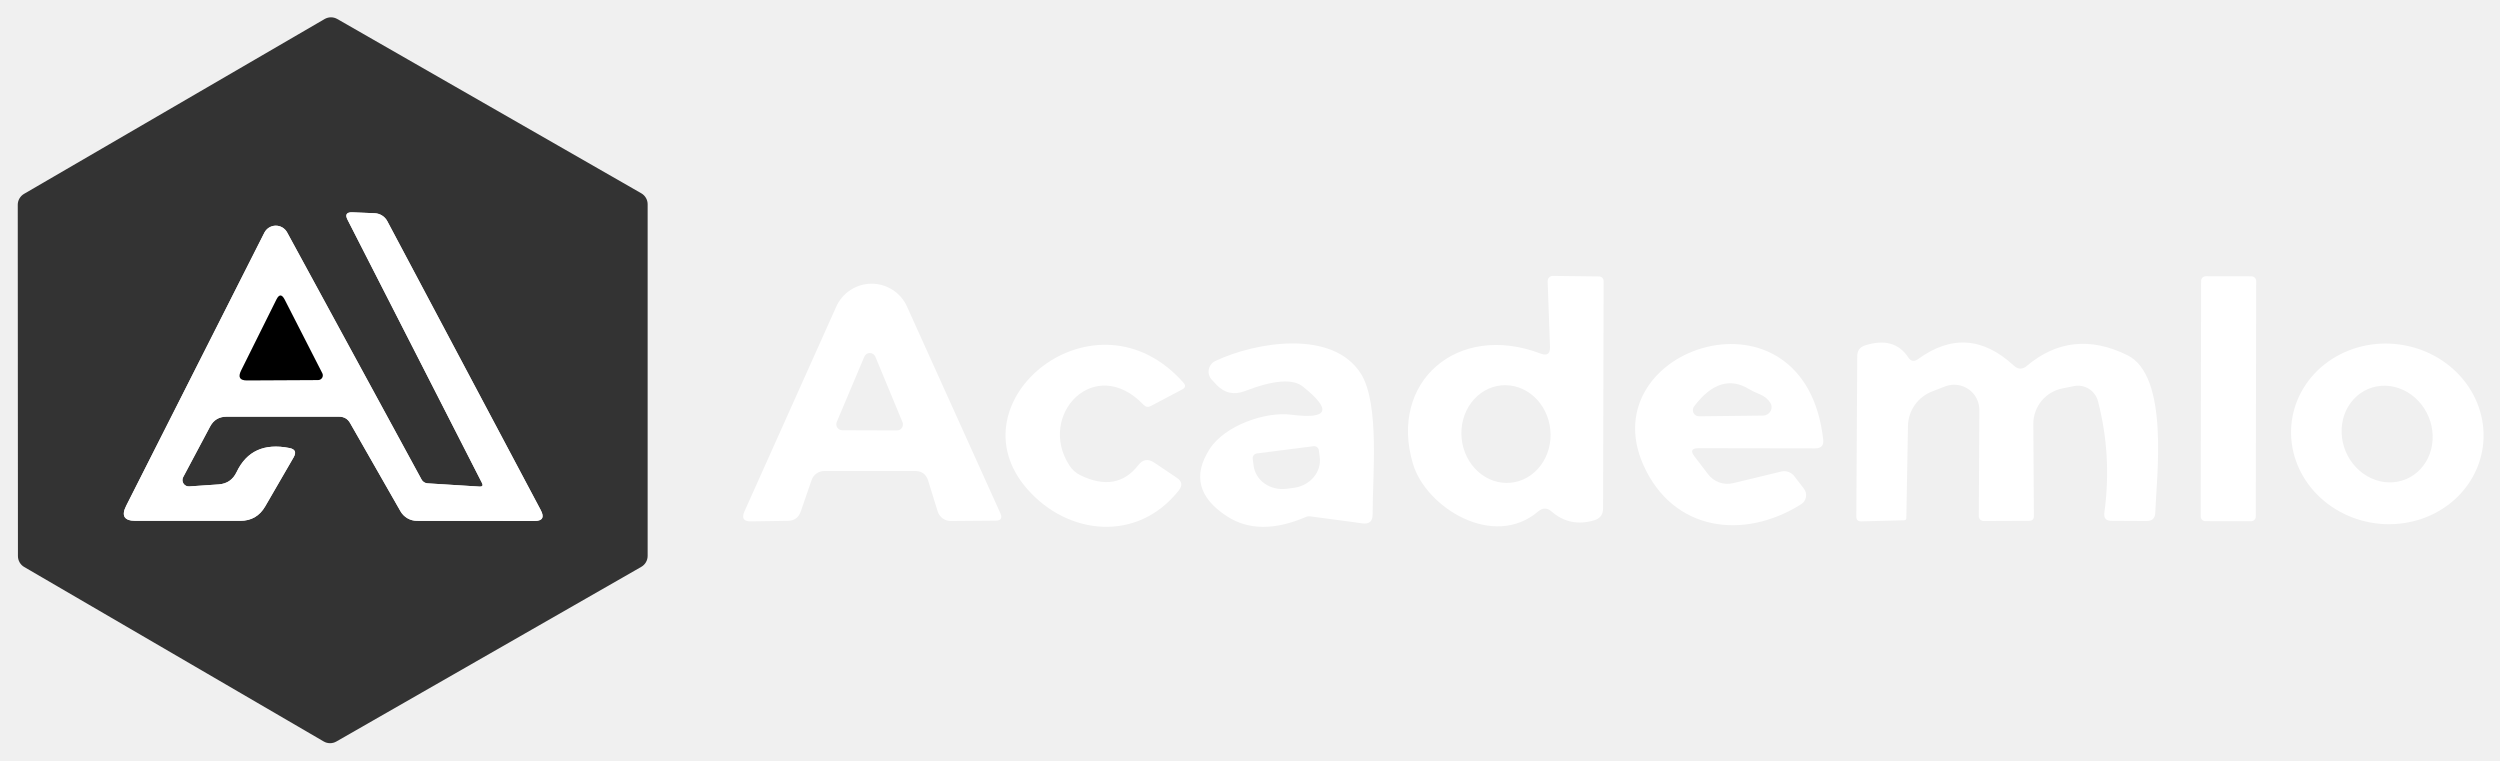
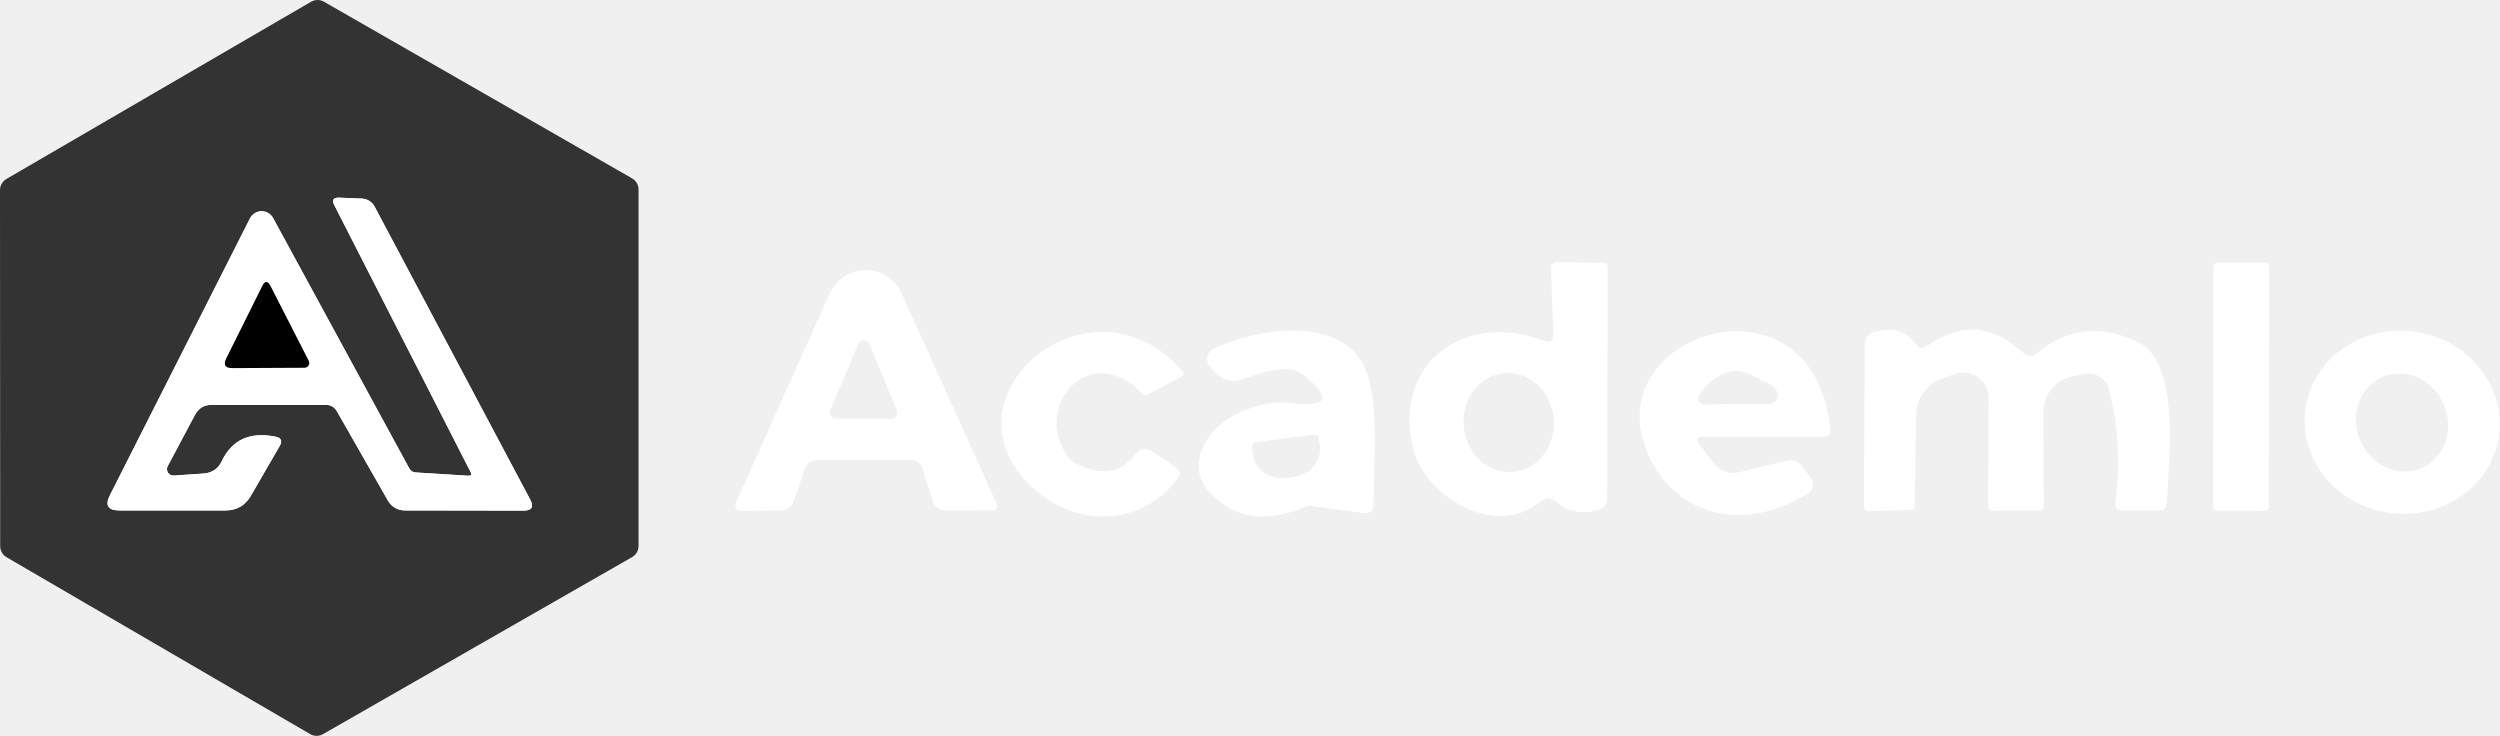
- <svg xmlns="http://www.w3.org/2000/svg" width="138" height="42" viewBox="0 0 138 42" fill="none">
-   <path d="M18.62 1.05L35.4 10.67C35.507 10.732 35.596 10.821 35.657 10.928C35.719 11.035 35.751 11.156 35.75 11.28V30.68C35.751 30.803 35.719 30.925 35.657 31.032C35.596 31.139 35.507 31.228 35.4 31.29L18.57 40.93C18.464 40.992 18.343 41.024 18.22 41.024C18.097 41.024 17.976 40.992 17.87 40.93L1.34 31.3C1.234 31.239 1.147 31.152 1.085 31.047C1.024 30.941 0.991 30.822 0.99 30.7L0.98 11.3C0.981 11.178 1.014 11.059 1.075 10.954C1.137 10.848 1.224 10.761 1.33 10.7L17.92 1.05C18.026 0.989 18.147 0.956 18.27 0.956C18.393 0.956 18.514 0.989 18.62 1.05ZM23.59 26.68C23.522 26.674 23.457 26.651 23.401 26.614C23.345 26.578 23.3 26.528 23.27 26.47L15.85 12.83C15.788 12.716 15.696 12.62 15.584 12.555C15.472 12.489 15.344 12.455 15.214 12.457C15.084 12.459 14.957 12.497 14.847 12.566C14.737 12.636 14.648 12.734 14.59 12.85L6.97 27.91C6.683 28.47 6.853 28.75 7.48 28.75H13.26C13.873 28.75 14.333 28.483 14.64 27.95L16.21 25.24C16.37 24.96 16.29 24.79 15.97 24.73C14.583 24.457 13.613 24.9 13.06 26.06C12.86 26.48 12.53 26.707 12.07 26.74L10.45 26.85C10.388 26.855 10.325 26.844 10.269 26.817C10.212 26.789 10.164 26.747 10.129 26.695C10.095 26.643 10.075 26.583 10.071 26.52C10.068 26.458 10.081 26.396 10.11 26.34L11.6 23.54C11.793 23.18 12.097 23 12.51 23H18.71C18.99 23 19.197 23.12 19.33 23.36L22.1 28.21C22.191 28.374 22.325 28.511 22.486 28.606C22.648 28.701 22.832 28.75 23.02 28.75L29.49 28.76C29.943 28.76 30.063 28.56 29.85 28.16L21.38 12.21C21.313 12.082 21.213 11.974 21.09 11.897C20.967 11.819 20.826 11.776 20.68 11.77L19.46 11.72C19.127 11.707 19.037 11.847 19.19 12.14L26.6 26.65C26.68 26.797 26.637 26.867 26.47 26.86L23.59 26.68Z" fill="#333333" />
-   <path d="M26.6 26.65L19.19 12.14C19.037 11.847 19.127 11.707 19.46 11.72L20.68 11.77C20.826 11.776 20.967 11.819 21.09 11.897C21.213 11.974 21.313 12.082 21.38 12.21L29.85 28.16C30.063 28.56 29.943 28.76 29.49 28.76L23.02 28.75C22.832 28.75 22.648 28.701 22.486 28.605C22.325 28.511 22.191 28.374 22.1 28.21L19.33 23.36C19.197 23.12 18.99 23 18.71 23H12.51C12.097 23 11.793 23.18 11.6 23.54L10.11 26.34C10.081 26.395 10.068 26.458 10.071 26.52C10.075 26.583 10.095 26.643 10.13 26.695C10.164 26.747 10.212 26.789 10.269 26.817C10.325 26.844 10.388 26.855 10.45 26.85L12.07 26.74C12.53 26.707 12.86 26.48 13.06 26.06C13.613 24.9 14.583 24.457 15.97 24.73C16.29 24.79 16.37 24.96 16.21 25.24L14.64 27.95C14.333 28.483 13.873 28.75 13.26 28.75H7.48C6.853 28.75 6.683 28.47 6.97 27.91L14.59 12.85C14.648 12.734 14.737 12.636 14.847 12.566C14.957 12.497 15.084 12.459 15.214 12.457C15.344 12.455 15.472 12.489 15.584 12.555C15.696 12.62 15.788 12.716 15.85 12.83L23.27 26.47C23.3 26.528 23.345 26.578 23.401 26.614C23.457 26.651 23.522 26.674 23.59 26.68L26.47 26.86C26.637 26.867 26.68 26.797 26.6 26.65ZM17.79 20.6L15.71 16.53C15.557 16.237 15.407 16.237 15.26 16.53L13.31 20.45C13.123 20.823 13.237 21.007 13.65 21L17.56 20.98C17.605 20.98 17.648 20.968 17.687 20.946C17.726 20.924 17.759 20.893 17.782 20.855C17.805 20.816 17.818 20.773 17.819 20.728C17.821 20.684 17.811 20.64 17.79 20.6Z" fill="white" />
-   <path d="M85.56 19.15L85.43 15.53C85.429 15.49 85.435 15.45 85.449 15.414C85.463 15.376 85.485 15.343 85.512 15.315C85.539 15.287 85.572 15.264 85.607 15.25C85.643 15.235 85.681 15.229 85.72 15.23L88.27 15.26C88.336 15.26 88.4 15.287 88.447 15.336C88.494 15.385 88.52 15.451 88.52 15.52L88.49 28.07C88.49 28.403 88.327 28.62 88 28.72C87.107 28.987 86.32 28.823 85.64 28.23C85.4 28.023 85.157 28.023 84.91 28.23C82.43 30.34 78.72 28.01 78 25.62C76.64 21.1 80.43 17.76 85.05 19.52C85.403 19.653 85.573 19.53 85.56 19.15ZM83.394 26.647C83.715 26.616 84.026 26.515 84.31 26.351C84.594 26.186 84.845 25.962 85.047 25.69C85.25 25.419 85.402 25.105 85.493 24.767C85.584 24.428 85.613 24.073 85.578 23.72C85.544 23.367 85.446 23.024 85.291 22.71C85.136 22.396 84.927 22.117 84.675 21.89C84.423 21.663 84.134 21.491 83.823 21.386C83.513 21.28 83.188 21.241 82.867 21.273C82.545 21.304 82.233 21.405 81.95 21.569C81.666 21.733 81.415 21.958 81.212 22.23C81.01 22.502 80.858 22.815 80.767 23.154C80.676 23.492 80.647 23.847 80.682 24.2C80.716 24.553 80.814 24.896 80.969 25.21C81.124 25.524 81.333 25.803 81.585 26.03C81.837 26.257 82.126 26.428 82.436 26.534C82.747 26.64 83.072 26.679 83.394 26.647Z" fill="white" />
-   <path d="M124.282 15.252L121.762 15.248C121.618 15.248 121.502 15.364 121.501 15.507L121.479 28.507C121.478 28.651 121.595 28.768 121.738 28.768L124.258 28.772C124.402 28.773 124.518 28.656 124.519 28.513L124.541 15.513C124.542 15.369 124.425 15.252 124.282 15.252Z" fill="white" />
-   <path d="M17.79 20.6C17.811 20.64 17.821 20.684 17.819 20.728C17.818 20.773 17.805 20.817 17.782 20.855C17.759 20.893 17.726 20.924 17.687 20.946C17.648 20.968 17.605 20.98 17.56 20.98L13.65 21C13.237 21.007 13.123 20.823 13.31 20.45L15.26 16.53C15.407 16.237 15.557 16.237 15.71 16.53L17.79 20.6Z" fill="black" />
-   <path d="M44.8 26.5L44.2 28.24C44.08 28.573 43.847 28.743 43.5 28.75L41.45 28.78C41.05 28.787 40.93 28.607 41.09 28.24L46.16 16.93C46.328 16.552 46.602 16.231 46.95 16.006C47.297 15.78 47.701 15.66 48.115 15.66C48.529 15.66 48.934 15.78 49.281 16.006C49.628 16.231 49.902 16.552 50.07 16.93L55.22 28.33C55.34 28.603 55.253 28.74 54.96 28.74L52.48 28.76C52.32 28.761 52.164 28.709 52.035 28.614C51.905 28.519 51.809 28.384 51.76 28.23L51.23 26.52C51.117 26.173 50.88 26 50.52 26H45.5C45.346 26 45.195 26.048 45.07 26.138C44.944 26.227 44.85 26.354 44.8 26.5ZM46.19 23.29C46.168 23.341 46.16 23.396 46.165 23.451C46.17 23.506 46.189 23.559 46.22 23.605C46.251 23.65 46.292 23.688 46.341 23.713C46.39 23.738 46.445 23.751 46.5 23.75L49.51 23.76C49.564 23.76 49.617 23.748 49.665 23.723C49.713 23.698 49.754 23.662 49.784 23.617C49.815 23.573 49.834 23.522 49.84 23.468C49.847 23.415 49.84 23.36 49.82 23.31L48.32 19.69C48.295 19.63 48.253 19.578 48.199 19.542C48.144 19.505 48.08 19.486 48.015 19.486C47.95 19.486 47.886 19.505 47.832 19.542C47.777 19.578 47.735 19.63 47.71 19.69L46.19 23.29Z" fill="white" />
-   <path d="M59.65 26.24C60.983 26.88 62.043 26.693 62.83 25.68C63.083 25.353 63.38 25.307 63.72 25.54L64.97 26.38C65.25 26.573 65.283 26.803 65.07 27.07C62.81 29.94 58.96 29.58 56.7 26.99C52.46 22.14 60.49 15.62 65.34 21.14C65.46 21.28 65.437 21.397 65.27 21.49L63.53 22.41C63.383 22.49 63.25 22.47 63.13 22.35C60.43 19.52 57.23 22.91 59.03 25.69C59.183 25.93 59.39 26.113 59.65 26.24Z" fill="white" />
-   <path d="M72.1 28.53C70.367 29.277 68.91 29.267 67.73 28.5C66.157 27.48 65.837 26.243 66.77 24.79C67.61 23.48 69.86 22.71 71.26 22.89C73.327 23.157 73.547 22.64 71.92 21.34C71.367 20.893 70.297 20.977 68.71 21.59C68.11 21.817 67.59 21.7 67.15 21.24L66.89 20.96C66.82 20.886 66.769 20.796 66.74 20.698C66.711 20.6 66.706 20.497 66.725 20.397C66.743 20.297 66.785 20.202 66.847 20.121C66.908 20.04 66.988 19.974 67.08 19.93C69.29 18.88 73.57 18.15 75.13 20.64C76.17 22.33 75.76 26.3 75.77 28.39C75.77 28.777 75.583 28.943 75.21 28.89L72.3 28.5C72.234 28.494 72.166 28.504 72.1 28.53ZM72.51 24.63L69.38 25.03C69.346 25.034 69.313 25.044 69.282 25.061C69.252 25.078 69.226 25.1 69.204 25.127C69.183 25.154 69.167 25.185 69.158 25.218C69.148 25.251 69.146 25.286 69.15 25.32L69.2 25.71C69.225 25.904 69.292 26.092 69.397 26.261C69.501 26.43 69.642 26.578 69.812 26.696C69.981 26.814 70.174 26.9 70.382 26.948C70.589 26.997 70.806 27.008 71.02 26.98L71.41 26.93C71.624 26.903 71.832 26.838 72.02 26.738C72.208 26.638 72.374 26.506 72.508 26.349C72.642 26.192 72.741 26.013 72.8 25.823C72.858 25.633 72.876 25.435 72.85 25.24L72.8 24.85C72.79 24.783 72.754 24.722 72.7 24.681C72.646 24.64 72.578 24.622 72.51 24.63Z" fill="white" />
-   <path d="M93.77 24.74C93.377 24.74 93.3 24.893 93.54 25.2L94.28 26.17C94.437 26.38 94.653 26.54 94.9 26.629C95.147 26.718 95.415 26.732 95.67 26.67L98.32 26.03C98.453 25.997 98.593 26.004 98.722 26.05C98.852 26.096 98.966 26.18 99.05 26.29L99.58 26.98C99.629 27.045 99.664 27.119 99.683 27.197C99.701 27.276 99.704 27.358 99.69 27.438C99.676 27.517 99.645 27.593 99.601 27.661C99.556 27.728 99.498 27.786 99.43 27.83C96.24 29.84 92.35 29.32 90.72 25.68C87.8 19.15 99.64 15.28 100.64 24.26C100.68 24.587 100.533 24.75 100.2 24.75L93.77 24.74ZM96.55 21.48C95.49 20.833 94.477 21.153 93.51 22.44C93.473 22.491 93.451 22.552 93.446 22.614C93.441 22.677 93.454 22.741 93.483 22.797C93.512 22.853 93.556 22.899 93.61 22.932C93.665 22.964 93.727 22.981 93.79 22.98L97.33 22.94C97.413 22.938 97.495 22.914 97.566 22.871C97.637 22.828 97.695 22.767 97.735 22.695C97.775 22.622 97.794 22.541 97.791 22.459C97.789 22.378 97.764 22.299 97.72 22.23C97.58 22.017 97.383 21.86 97.13 21.76C96.87 21.653 96.677 21.56 96.55 21.48Z" fill="white" />
-   <path d="M105.88 19.82C107.707 18.493 109.467 18.613 111.16 20.18C111.4 20.4 111.643 20.403 111.89 20.19C113.543 18.803 115.387 18.607 117.42 19.6C119.76 20.74 119.04 26.33 118.97 28.31C118.957 28.61 118.8 28.76 118.5 28.76L116.55 28.75C116.25 28.75 116.12 28.6 116.16 28.3C116.447 26.213 116.33 24.163 115.81 22.15C115.736 21.868 115.559 21.624 115.314 21.468C115.069 21.312 114.774 21.256 114.49 21.31L113.85 21.44C113.397 21.528 112.989 21.771 112.696 22.126C112.402 22.482 112.241 22.929 112.24 23.39L112.27 28.49C112.27 28.663 112.183 28.75 112.01 28.75L109.5 28.76C109.465 28.76 109.429 28.753 109.397 28.74C109.364 28.727 109.334 28.708 109.309 28.684C109.284 28.66 109.264 28.631 109.251 28.599C109.237 28.568 109.23 28.534 109.23 28.5L109.26 22.63C109.261 22.404 109.206 22.181 109.101 21.981C108.996 21.781 108.844 21.61 108.658 21.482C108.472 21.354 108.257 21.273 108.033 21.247C107.808 21.22 107.581 21.249 107.37 21.33L106.65 21.61C106.265 21.759 105.933 22.017 105.697 22.354C105.46 22.691 105.329 23.09 105.32 23.5L105.23 28.59C105.23 28.67 105.19 28.713 105.11 28.72L102.75 28.78C102.557 28.787 102.463 28.693 102.47 28.5L102.52 19.66C102.52 19.36 102.66 19.163 102.94 19.07C104.013 18.723 104.81 18.94 105.33 19.72C105.477 19.947 105.66 19.98 105.88 19.82Z" fill="white" />
-   <path d="M137.052 24.663C136.964 25.311 136.741 25.934 136.395 26.497C136.049 27.06 135.588 27.552 135.036 27.944C134.485 28.336 133.854 28.621 133.181 28.782C132.508 28.944 131.805 28.979 131.113 28.885C129.715 28.696 128.444 27.995 127.58 26.936C126.717 25.876 126.331 24.546 126.508 23.237C126.596 22.589 126.819 21.966 127.165 21.403C127.511 20.84 127.972 20.348 128.524 19.956C129.075 19.564 129.706 19.279 130.379 19.118C131.052 18.956 131.755 18.921 132.447 19.015C133.846 19.204 135.116 19.905 135.98 20.964C136.843 22.024 137.229 23.354 137.052 24.663ZM132.812 26.451C133.112 26.325 133.383 26.136 133.608 25.895C133.833 25.654 134.009 25.365 134.125 25.045C134.24 24.724 134.294 24.379 134.282 24.029C134.271 23.679 134.195 23.33 134.058 23.003C133.782 22.342 133.276 21.81 132.651 21.522C132.027 21.234 131.335 21.215 130.728 21.469C130.428 21.595 130.157 21.784 129.932 22.025C129.707 22.266 129.531 22.555 129.415 22.875C129.3 23.195 129.246 23.541 129.258 23.891C129.269 24.241 129.345 24.59 129.482 24.917C129.758 25.578 130.264 26.11 130.889 26.398C131.513 26.686 132.205 26.705 132.812 26.451Z" fill="white" />
+ <svg xmlns="http://www.w3.org/2000/svg" width="265" height="78" viewBox="0 0 265 78" fill="none">
+   <path d="M34.34 0.183L67.006 18.91C67.214 19.03 67.387 19.203 67.507 19.412C67.626 19.62 67.689 19.857 67.687 20.097V57.864C67.689 58.104 67.626 58.341 67.507 58.549C67.387 58.758 67.214 58.931 67.006 59.051L34.243 77.817C34.035 77.937 33.8 78 33.561 78C33.322 78 33.087 77.937 32.88 77.817L0.701 59.071C0.495 58.952 0.325 58.782 0.205 58.577C0.086 58.372 0.022 58.14 0.019 57.903L0 20.136C0.002 19.899 0.066 19.667 0.186 19.462C0.305 19.257 0.476 19.087 0.681 18.968L32.977 0.183C33.184 0.063 33.419 0 33.659 0C33.898 0 34.133 0.063 34.34 0.183ZM44.015 50.077C43.883 50.064 43.757 50.02 43.648 49.949C43.539 49.878 43.451 49.781 43.392 49.668L28.948 23.115C28.827 22.892 28.648 22.707 28.43 22.579C28.212 22.451 27.962 22.385 27.709 22.389C27.456 22.393 27.209 22.467 26.995 22.602C26.781 22.736 26.608 22.927 26.495 23.154L11.661 52.471C11.103 53.561 11.434 54.106 12.654 54.106H23.906C25.1 54.106 25.995 53.587 26.592 52.549L29.648 47.273C29.96 46.728 29.804 46.398 29.181 46.281C26.482 45.749 24.593 46.612 23.516 48.87C23.127 49.688 22.485 50.129 21.589 50.194L18.435 50.408C18.314 50.418 18.192 50.395 18.082 50.343C17.973 50.289 17.879 50.208 17.811 50.107C17.744 50.005 17.705 49.888 17.698 49.766C17.691 49.644 17.717 49.523 17.773 49.415L20.674 43.964C21.05 43.263 21.641 42.913 22.446 42.913H34.515C35.06 42.913 35.463 43.147 35.722 43.614L41.115 53.055C41.292 53.374 41.552 53.64 41.867 53.825C42.182 54.01 42.54 54.107 42.906 54.106L55.501 54.126C56.383 54.126 56.617 53.737 56.202 52.958L39.713 21.908C39.583 21.659 39.388 21.448 39.149 21.298C38.91 21.148 38.634 21.062 38.35 21.051L35.975 20.954C35.326 20.928 35.151 21.201 35.45 21.772L49.875 50.018C50.031 50.304 49.946 50.44 49.622 50.427L44.015 50.077Z" fill="#333333" />
+   <path d="M49.875 50.018L35.45 21.771C35.151 21.201 35.327 20.928 35.975 20.954L38.35 21.051C38.634 21.062 38.91 21.148 39.149 21.298C39.388 21.448 39.583 21.659 39.713 21.908L56.202 52.958C56.617 53.736 56.383 54.126 55.501 54.126L42.906 54.106C42.54 54.107 42.182 54.01 41.867 53.825C41.552 53.64 41.292 53.374 41.115 53.055L35.722 43.614C35.463 43.146 35.06 42.913 34.515 42.913H22.446C21.641 42.913 21.051 43.263 20.674 43.964L17.774 49.415C17.718 49.523 17.691 49.644 17.698 49.766C17.705 49.888 17.744 50.005 17.811 50.107C17.879 50.208 17.973 50.289 18.082 50.342C18.192 50.395 18.314 50.418 18.436 50.408L21.589 50.194C22.485 50.129 23.127 49.687 23.516 48.87C24.594 46.612 26.482 45.748 29.181 46.281C29.804 46.397 29.96 46.728 29.648 47.273L26.592 52.549C25.995 53.587 25.1 54.106 23.906 54.106H12.654C11.434 54.106 11.103 53.561 11.661 52.471L26.495 23.154C26.608 22.927 26.781 22.736 26.995 22.602C27.209 22.467 27.456 22.393 27.709 22.389C27.962 22.385 28.212 22.451 28.43 22.579C28.648 22.707 28.828 22.892 28.948 23.115L43.392 49.668C43.451 49.781 43.539 49.878 43.648 49.949C43.757 50.02 43.883 50.064 44.015 50.077L49.622 50.427C49.946 50.44 50.031 50.304 49.875 50.018ZM32.724 38.241L28.675 30.318C28.377 29.747 28.085 29.747 27.799 30.318L24.003 37.949C23.64 38.675 23.86 39.032 24.665 39.019L32.277 38.98C32.364 38.98 32.449 38.958 32.524 38.915C32.6 38.872 32.663 38.811 32.708 38.736C32.753 38.662 32.778 38.578 32.781 38.491C32.784 38.404 32.764 38.318 32.724 38.241Z" fill="white" />
+   <path d="M164.653 35.418L164.4 28.371C164.397 28.293 164.41 28.216 164.437 28.144C164.465 28.072 164.506 28.006 164.559 27.952C164.612 27.897 164.676 27.854 164.745 27.826C164.815 27.797 164.889 27.784 164.964 27.787L169.928 27.845C170.057 27.845 170.181 27.899 170.273 27.994C170.364 28.088 170.415 28.217 170.415 28.351L170.357 52.783C170.357 53.432 170.039 53.853 169.403 54.048C167.664 54.567 166.132 54.249 164.809 53.094C164.341 52.692 163.868 52.692 163.387 53.094C158.56 57.202 151.337 52.666 149.936 48.013C147.288 39.214 154.666 32.712 163.66 36.138C164.348 36.398 164.679 36.158 164.653 35.418ZM160.435 50.013C161.061 49.951 161.668 49.755 162.22 49.436C162.773 49.116 163.26 48.679 163.655 48.15C164.05 47.621 164.345 47.01 164.522 46.352C164.699 45.694 164.756 45.001 164.688 44.314C164.621 43.627 164.431 42.959 164.129 42.348C163.828 41.737 163.42 41.195 162.93 40.752C162.44 40.31 161.876 39.976 161.272 39.77C160.668 39.564 160.035 39.489 159.409 39.551C158.783 39.612 158.177 39.808 157.624 40.128C157.072 40.447 156.584 40.884 156.189 41.413C155.794 41.942 155.5 42.553 155.323 43.212C155.145 43.87 155.089 44.562 155.156 45.249C155.224 45.936 155.414 46.604 155.715 47.215C156.017 47.827 156.425 48.369 156.915 48.811C157.405 49.253 157.968 49.587 158.572 49.793C159.176 50 159.809 50.074 160.435 50.013Z" fill="white" />
+   <path d="M240.033 27.83L235.127 27.822C234.848 27.821 234.621 28.047 234.62 28.327L234.576 53.634C234.576 53.914 234.802 54.141 235.082 54.141L239.987 54.15C240.267 54.15 240.494 53.924 240.494 53.644L240.538 28.337C240.539 28.058 240.313 27.831 240.033 27.83Z" fill="white" />
+   <path d="M32.724 38.241C32.764 38.318 32.784 38.404 32.781 38.491C32.778 38.578 32.753 38.662 32.708 38.736C32.663 38.811 32.6 38.872 32.524 38.915C32.449 38.958 32.364 38.98 32.277 38.98L24.665 39.019C23.86 39.032 23.64 38.675 24.003 37.949L27.799 30.318C28.085 29.747 28.377 29.747 28.675 30.318L32.724 38.241Z" fill="black" />
+   <path d="M85.305 49.726L84.137 53.114C83.903 53.763 83.449 54.093 82.774 54.106L78.784 54.165C78.005 54.178 77.771 53.827 78.083 53.114L87.953 31.096C88.28 30.361 88.814 29.735 89.489 29.297C90.165 28.858 90.953 28.625 91.758 28.625C92.564 28.625 93.352 28.858 94.027 29.297C94.703 29.735 95.237 30.361 95.564 31.096L105.59 53.289C105.823 53.821 105.655 54.087 105.084 54.087L100.256 54.126C99.945 54.127 99.641 54.028 99.389 53.842C99.137 53.657 98.949 53.394 98.854 53.094L97.822 49.765C97.602 49.09 97.141 48.753 96.44 48.753H86.668C86.368 48.753 86.075 48.847 85.83 49.021C85.586 49.196 85.402 49.442 85.305 49.726ZM88.011 43.477C87.969 43.576 87.952 43.684 87.962 43.791C87.972 43.898 88.009 44.001 88.069 44.09C88.129 44.179 88.21 44.251 88.305 44.301C88.401 44.35 88.507 44.375 88.614 44.373L94.474 44.392C94.579 44.393 94.683 44.368 94.776 44.32C94.869 44.271 94.949 44.201 95.008 44.114C95.068 44.028 95.105 43.928 95.117 43.824C95.129 43.72 95.116 43.614 95.078 43.516L92.157 36.469C92.109 36.352 92.027 36.251 91.921 36.181C91.815 36.11 91.691 36.072 91.564 36.072C91.436 36.072 91.312 36.11 91.207 36.181C91.101 36.251 91.019 36.352 90.97 36.469L88.011 43.477Z" fill="white" />
+   <path d="M114.214 49.22C116.809 50.466 118.873 50.103 120.404 48.13C120.897 47.494 121.475 47.403 122.137 47.857L124.57 49.493C125.115 49.869 125.18 50.317 124.765 50.836C120.365 56.423 112.87 55.722 108.471 50.68C100.217 41.239 115.849 28.546 125.29 39.292C125.524 39.564 125.479 39.792 125.154 39.973L121.767 41.764C121.481 41.92 121.222 41.881 120.988 41.647C115.732 36.138 109.503 42.738 113.007 48.149C113.305 48.617 113.708 48.974 114.214 49.22Z" fill="white" />
+   <path d="M138.45 53.678C135.076 55.132 132.24 55.112 129.943 53.62C126.88 51.634 126.257 49.227 128.074 46.398C129.71 43.847 134.09 42.348 136.815 42.699C140.838 43.218 141.267 42.212 138.1 39.681C137.023 38.812 134.94 38.974 131.851 40.168C130.683 40.609 129.671 40.382 128.814 39.487L128.308 38.942C128.172 38.797 128.072 38.622 128.016 38.432C127.96 38.242 127.95 38.041 127.986 37.846C128.022 37.65 128.103 37.466 128.223 37.309C128.344 37.151 128.499 37.023 128.678 36.937C132.98 34.892 141.312 33.471 144.349 38.319C146.373 41.609 145.575 49.337 145.595 53.406C145.595 54.158 145.231 54.483 144.505 54.379L138.84 53.62C138.712 53.607 138.578 53.627 138.45 53.678ZM139.248 46.086L133.155 46.865C133.089 46.872 133.024 46.892 132.965 46.925C132.907 46.957 132.855 47.001 132.813 47.053C132.772 47.106 132.741 47.166 132.723 47.231C132.705 47.295 132.699 47.363 132.708 47.429L132.805 48.188C132.853 48.567 132.983 48.931 133.187 49.261C133.392 49.59 133.666 49.878 133.995 50.108C134.325 50.337 134.702 50.504 135.105 50.599C135.509 50.694 135.931 50.715 136.348 50.661L137.107 50.563C137.524 50.511 137.928 50.384 138.294 50.19C138.661 49.996 138.984 49.739 139.245 49.433C139.505 49.127 139.698 48.779 139.812 48.408C139.926 48.038 139.96 47.652 139.91 47.274L139.813 46.514C139.794 46.383 139.724 46.265 139.618 46.185C139.513 46.105 139.38 46.069 139.248 46.086Z" fill="white" />
+   <path d="M180.635 46.3C179.87 46.3 179.72 46.599 180.188 47.196L181.628 49.084C181.934 49.493 182.354 49.804 182.835 49.977C183.316 50.15 183.837 50.178 184.334 50.057L189.493 48.811C189.751 48.747 190.024 48.761 190.276 48.85C190.529 48.941 190.75 49.103 190.914 49.318L191.946 50.661C192.041 50.787 192.108 50.931 192.145 51.084C192.182 51.237 192.187 51.396 192.159 51.552C192.132 51.707 192.073 51.855 191.986 51.986C191.899 52.117 191.786 52.23 191.654 52.315C185.444 56.228 177.871 55.216 174.698 48.13C169.013 35.418 192.062 27.884 194.009 45.366C194.087 46.002 193.802 46.32 193.153 46.32L180.635 46.3ZM186.047 39.954C183.984 38.695 182.011 39.318 180.129 41.823C180.057 41.922 180.014 42.04 180.004 42.162C179.995 42.285 180.02 42.408 180.077 42.517C180.133 42.626 180.219 42.717 180.325 42.78C180.43 42.843 180.551 42.876 180.674 42.874L187.566 42.796C187.727 42.792 187.886 42.745 188.024 42.661C188.163 42.577 188.276 42.459 188.354 42.318C188.431 42.177 188.469 42.02 188.464 41.861C188.459 41.702 188.411 41.548 188.325 41.414C188.052 40.999 187.669 40.694 187.176 40.499C186.67 40.291 186.294 40.11 186.047 39.954Z" fill="white" />
+   <path d="M204.21 36.722C207.766 34.14 211.192 34.373 214.489 37.423C214.956 37.851 215.43 37.858 215.91 37.443C219.129 34.743 222.717 34.36 226.675 36.294C231.231 38.513 229.829 49.395 229.693 53.25C229.667 53.834 229.362 54.126 228.778 54.126L224.982 54.106C224.398 54.106 224.145 53.814 224.222 53.23C224.78 49.168 224.553 45.178 223.541 41.258C223.397 40.709 223.052 40.234 222.575 39.93C222.098 39.627 221.524 39.517 220.971 39.623L219.726 39.876C218.844 40.047 218.05 40.52 217.478 41.212C216.906 41.905 216.593 42.774 216.591 43.672L216.65 53.6C216.65 53.938 216.481 54.106 216.144 54.106L211.257 54.126C211.188 54.126 211.12 54.113 211.056 54.087C210.992 54.062 210.934 54.025 210.886 53.978C210.837 53.931 210.798 53.875 210.772 53.813C210.745 53.752 210.732 53.686 210.732 53.62L210.79 42.193C210.791 41.753 210.685 41.319 210.481 40.93C210.276 40.54 209.98 40.206 209.618 39.957C209.255 39.708 208.838 39.551 208.401 39.499C207.964 39.448 207.521 39.504 207.111 39.662L205.709 40.207C204.96 40.496 204.314 41 203.853 41.655C203.392 42.311 203.137 43.087 203.12 43.886L202.945 53.795C202.945 53.951 202.867 54.035 202.711 54.048L198.117 54.165C197.741 54.178 197.559 53.996 197.572 53.62L197.669 36.411C197.669 35.827 197.942 35.444 198.487 35.262C200.576 34.587 202.127 35.009 203.14 36.528C203.425 36.969 203.782 37.034 204.21 36.722Z" fill="white" />
+   <path d="M264.893 46.15C264.723 47.411 264.288 48.625 263.615 49.721C262.941 50.817 262.042 51.773 260.969 52.537C259.895 53.3 258.668 53.855 257.357 54.169C256.047 54.484 254.679 54.552 253.331 54.369C250.609 54.001 248.135 52.636 246.454 50.574C244.773 48.512 244.022 45.923 244.367 43.375C244.538 42.113 244.972 40.9 245.645 39.804C246.319 38.708 247.218 37.751 248.291 36.988C249.365 36.224 250.592 35.67 251.903 35.355C253.213 35.041 254.581 34.973 255.929 35.155C258.651 35.523 261.125 36.888 262.806 38.95C264.487 41.012 265.238 43.602 264.893 46.15ZM256.639 49.631C257.224 49.386 257.75 49.018 258.189 48.549C258.627 48.079 258.969 47.516 259.194 46.893C259.419 46.27 259.524 45.598 259.502 44.916C259.479 44.234 259.331 43.556 259.064 42.919C258.527 41.633 257.541 40.596 256.326 40.036C255.11 39.476 253.764 39.438 252.582 39.933C251.997 40.177 251.471 40.545 251.032 41.015C250.594 41.484 250.252 42.047 250.027 42.67C249.802 43.294 249.697 43.965 249.719 44.647C249.742 45.329 249.89 46.008 250.157 46.645C250.695 47.931 251.68 48.968 252.895 49.528C254.111 50.088 255.458 50.125 256.639 49.631Z" fill="white" />
</svg>
